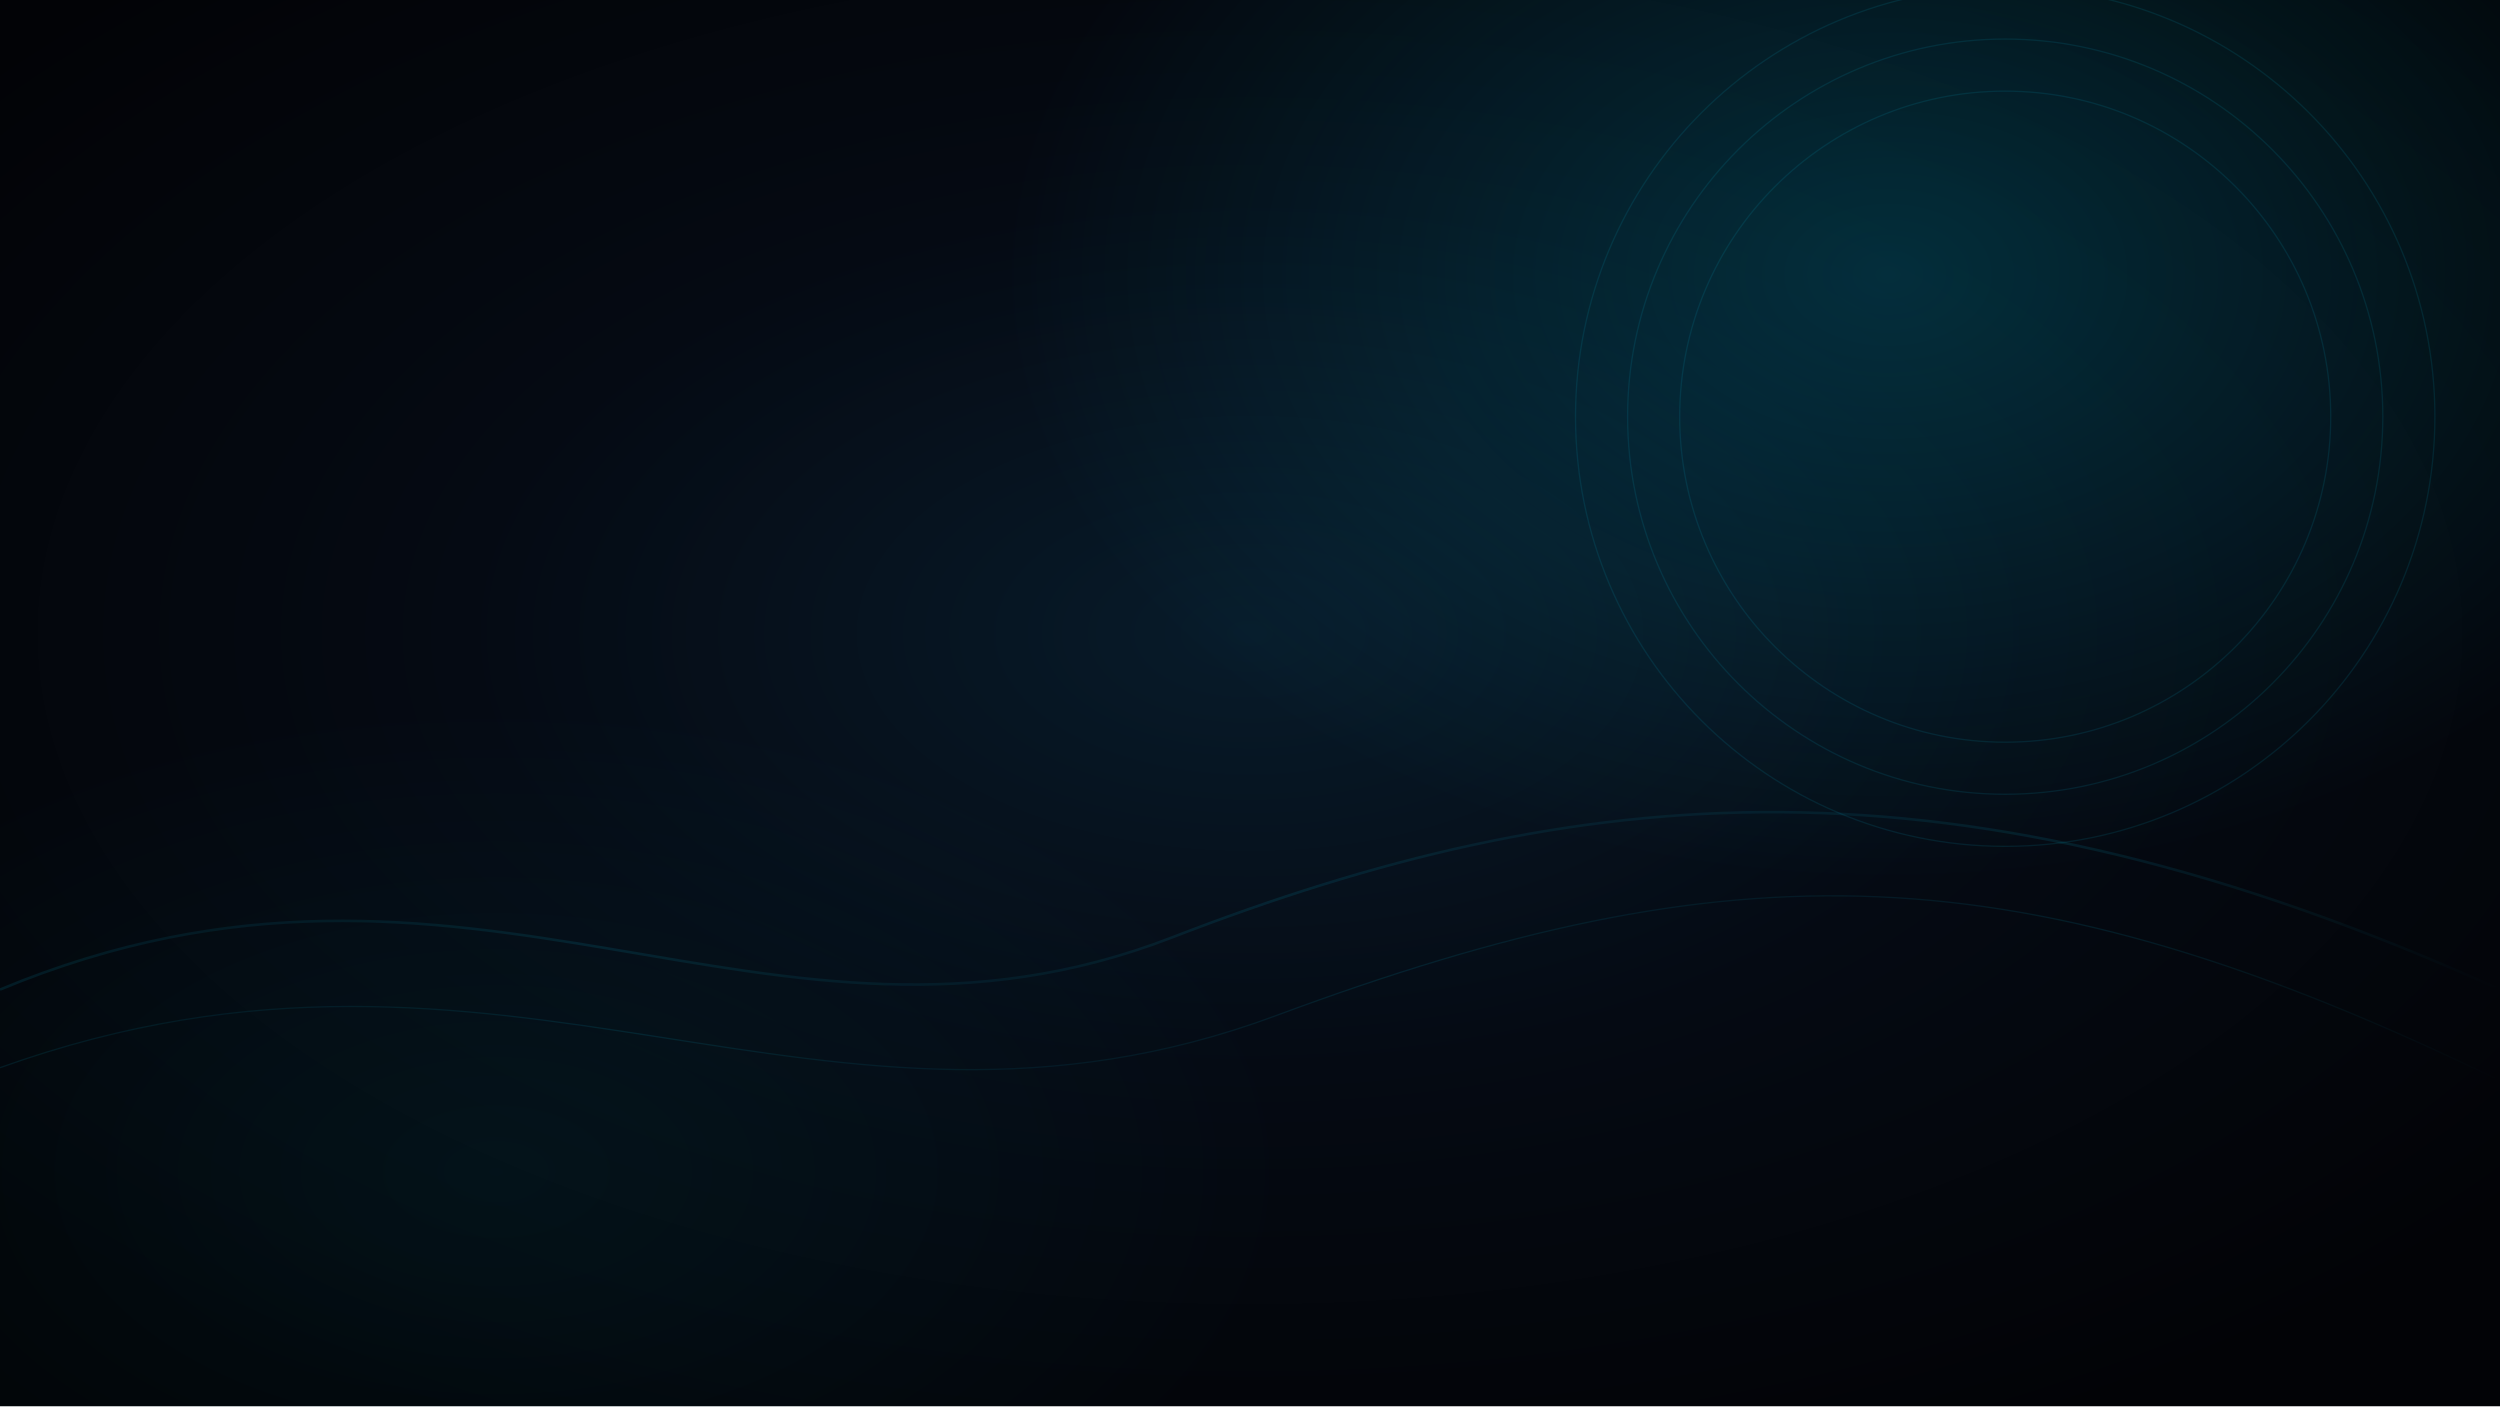
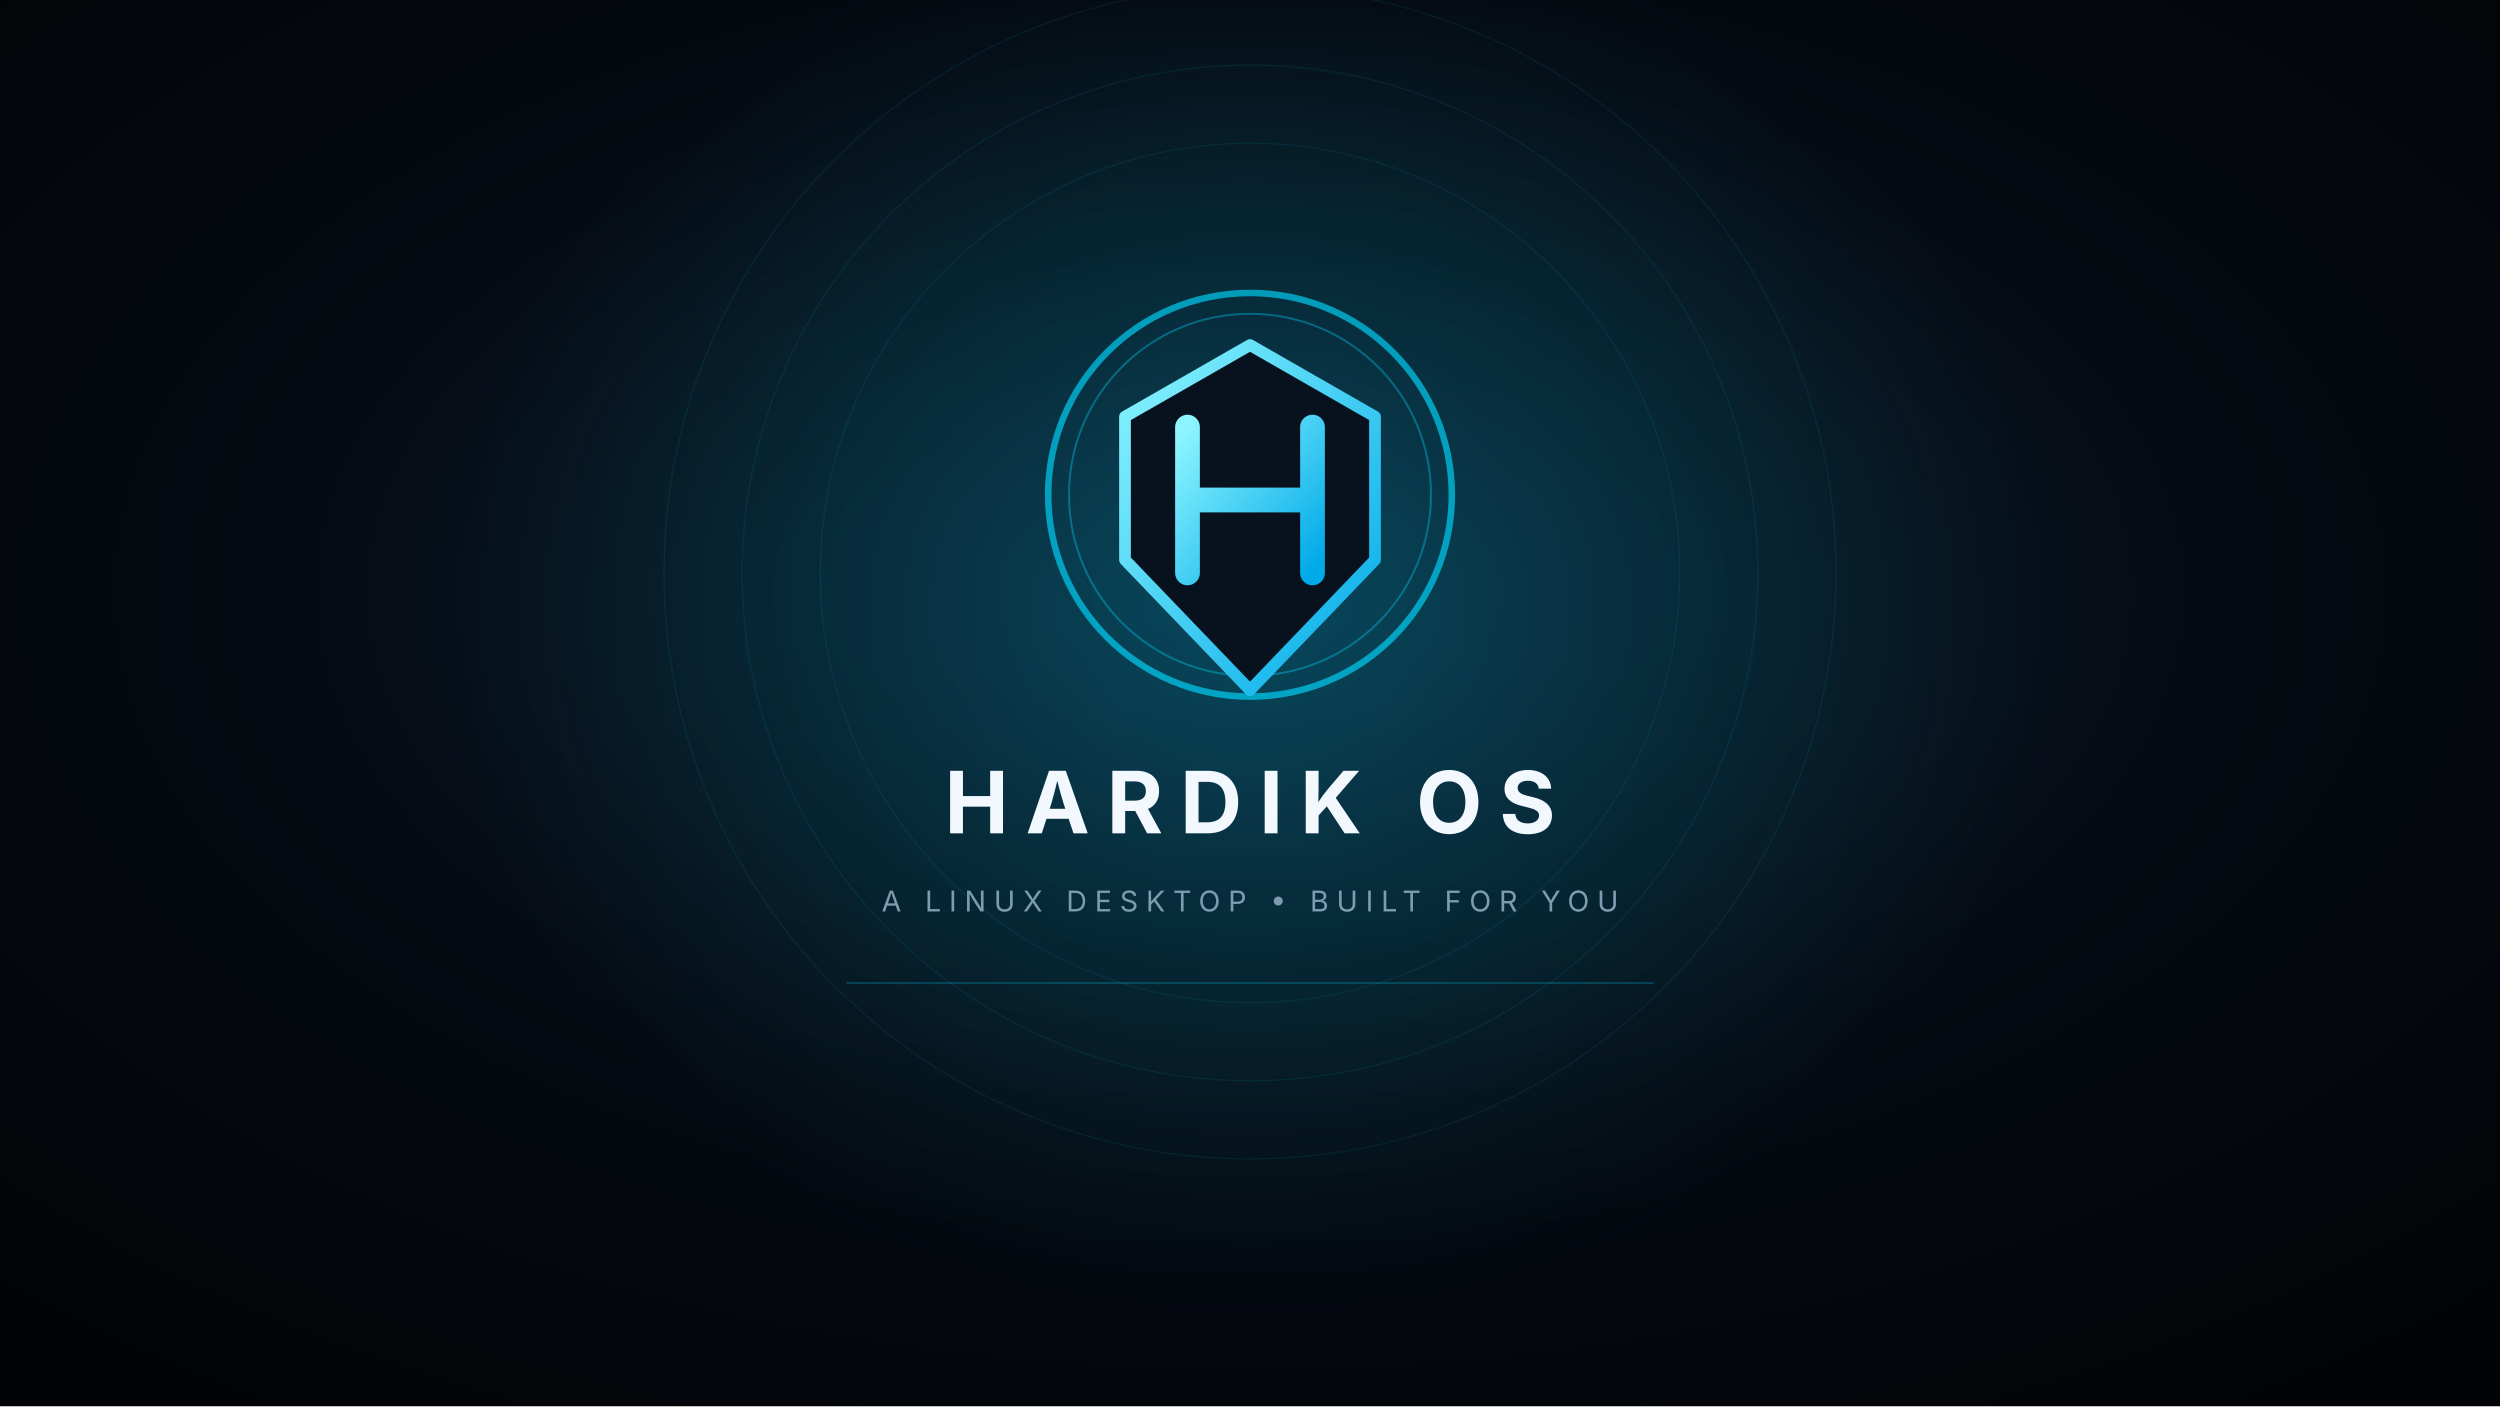
<svg xmlns="http://www.w3.org/2000/svg" width="1920" height="1080" viewBox="0 0 1920 1080">
  <defs>
-     <radialGradient id="glow" cx="50%" cy="45%" r="65%">
-       <stop offset="0" stop-color="#071b2a" />
-       <stop offset=".48" stop-color="#050a13" />
+     <radialGradient id="bg" cx="50%" cy="42%" r="72%">
+       <stop stop-color="#0b2031" />
+       <stop offset=".55" stop-color="#050a12" />
      <stop offset="1" stop-color="#020306" />
    </radialGradient>
-     <radialGradient id="cyan" cx="50%" cy="50%" r="50%">
-       <stop offset="0" stop-color="#00d9ff" stop-opacity=".18" />
+     <radialGradient id="glow">
+       <stop stop-color="#00d9ff" stop-opacity=".22" />
      <stop offset="1" stop-color="#00d9ff" stop-opacity="0" />
    </radialGradient>
-     <linearGradient id="line" x1="0" y1="0" x2="1" y2="1">
-       <stop stop-color="#00d9ff" stop-opacity="0" />
-       <stop offset=".5" stop-color="#00d9ff" stop-opacity=".10" />
-       <stop offset="1" stop-color="#00d9ff" stop-opacity="0" />
+     <linearGradient id="cyan" x1="0" y1="0" x2="1" y2="1">
+       <stop stop-color="#8cf5ff" />
+       <stop offset="1" stop-color="#00a9e8" />
    </linearGradient>
+     <filter id="blur">
+       <feGaussianBlur stdDeviation="30" />
+     </filter>
  </defs>
-   <rect width="1920" height="1080" fill="url(#glow)" />
-   <ellipse cx="1450" cy="210" rx="680" ry="470" fill="url(#cyan)" />
-   <ellipse cx="380" cy="900" rx="620" ry="360" fill="url(#cyan)" opacity=".32" />
-   <path d="M0 760 C360 610 590 840 900 720 S1500 570 1920 760" fill="none" stroke="url(#line)" stroke-width="2" />
-   <path d="M0 820 C390 680 630 910 980 780 S1550 650 1920 830" fill="none" stroke="url(#line)" stroke-width="1" />
-   <g opacity=".10" stroke="#00d9ff" fill="none">
-     <circle cx="1540" cy="320" r="250" />
-     <circle cx="1540" cy="320" r="290" />
-     <circle cx="1540" cy="320" r="330" />
+   <rect width="1920" height="1080" fill="url(#bg)" />
+   <ellipse cx="960" cy="470" rx="620" ry="520" fill="url(#glow)" filter="url(#blur)" />
+   <g fill="none" stroke="#00d9ff" opacity=".08">
+     <circle cx="960" cy="440" r="330" />
+     <circle cx="960" cy="440" r="390" />
+     <circle cx="960" cy="440" r="450" />
  </g>
+   <g transform="translate(960 380)">
+     <circle r="155" fill="none" stroke="#00d9ff" stroke-width="5" opacity=".65" />
+     <circle r="139" fill="none" stroke="#00d9ff" stroke-width="1.5" opacity=".35" />
+     <path d="M0 -115 L96 -60 L96 50 Q0 150 0 150 Q0 150 -96 50 L-96 -60 Z" fill="#07121e" stroke="url(#cyan)" stroke-width="9" stroke-linejoin="round" />
+     <path d="M-48 -52 V60 M48 -52 V60 M-48 4 H48" stroke="url(#cyan)" stroke-width="19" stroke-linecap="round" />
+   </g>
+   <text x="960" y="640" text-anchor="middle" fill="#f3f8ff" font-family="Inter, DejaVu Sans, sans-serif" font-size="66" font-weight="700" letter-spacing="13">HARDIK OS</text>
+   <text x="960" y="700" text-anchor="middle" fill="#7e9bb0" font-family="Inter, DejaVu Sans, sans-serif" font-size="22" letter-spacing="6">A LINUX DESKTOP • BUILT FOR YOU</text>
+   <path d="M650 755 H1270" stroke="#00d9ff" stroke-width="1.5" opacity=".22" />
</svg>
